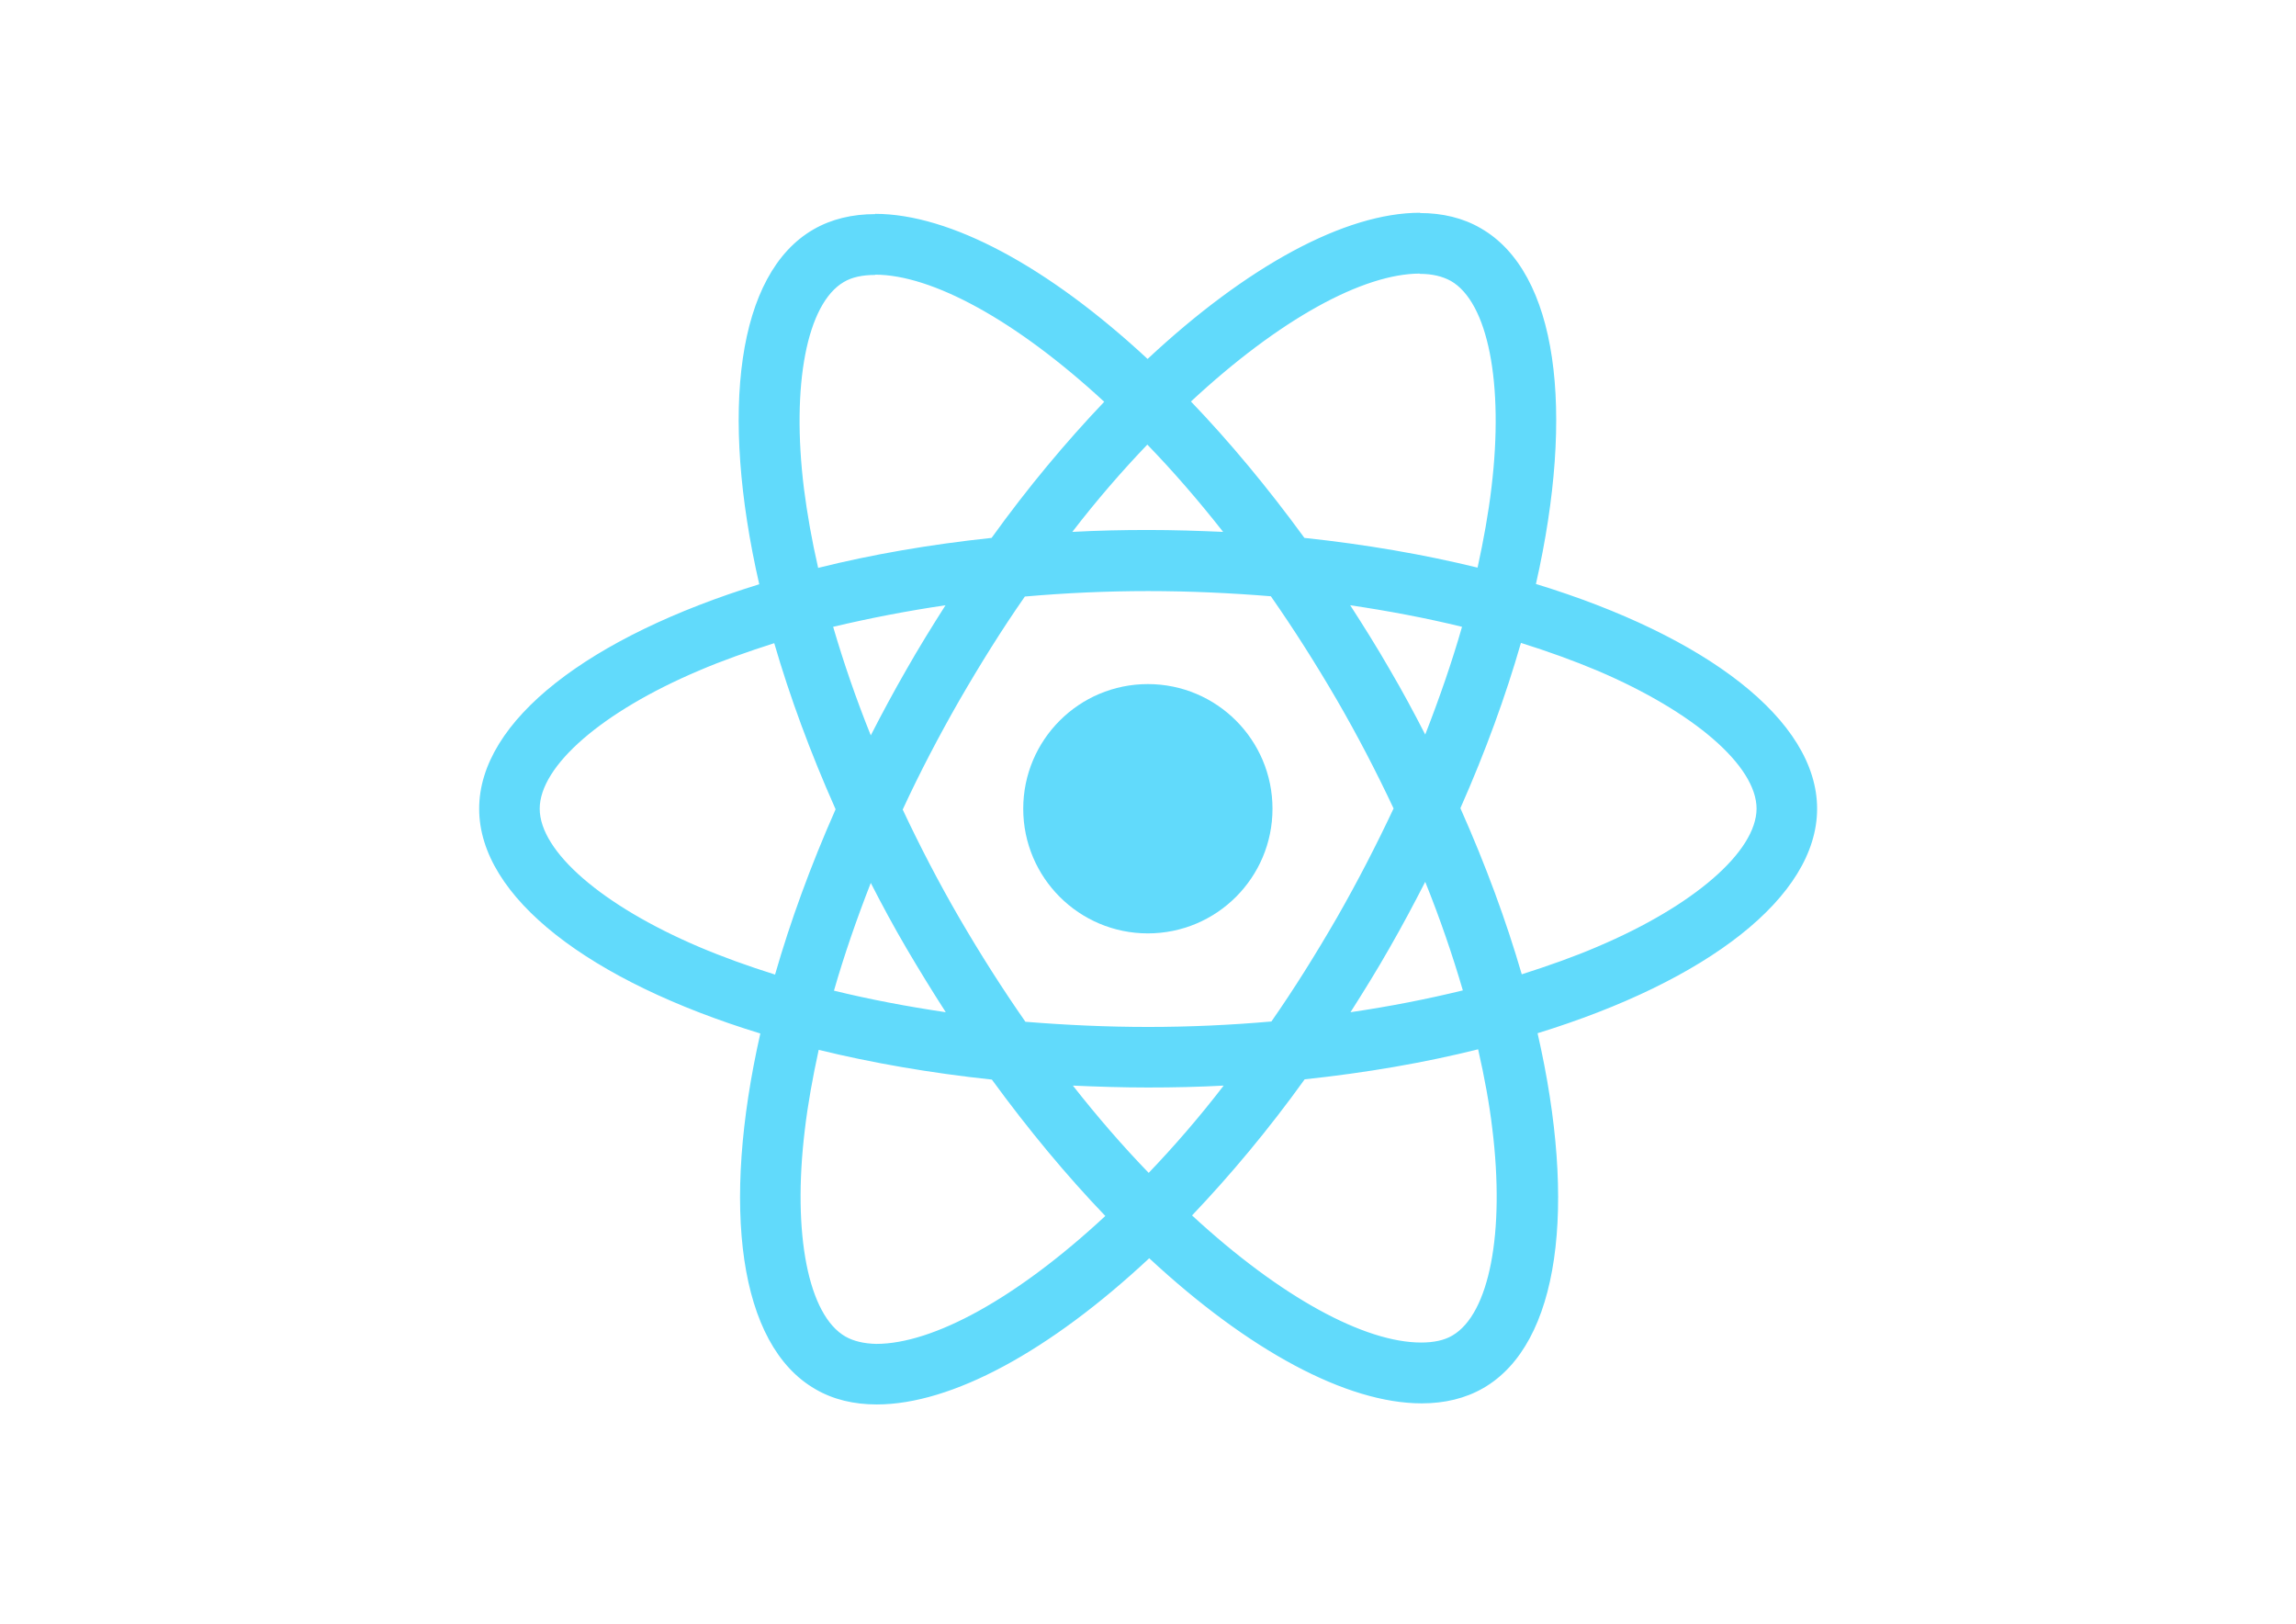
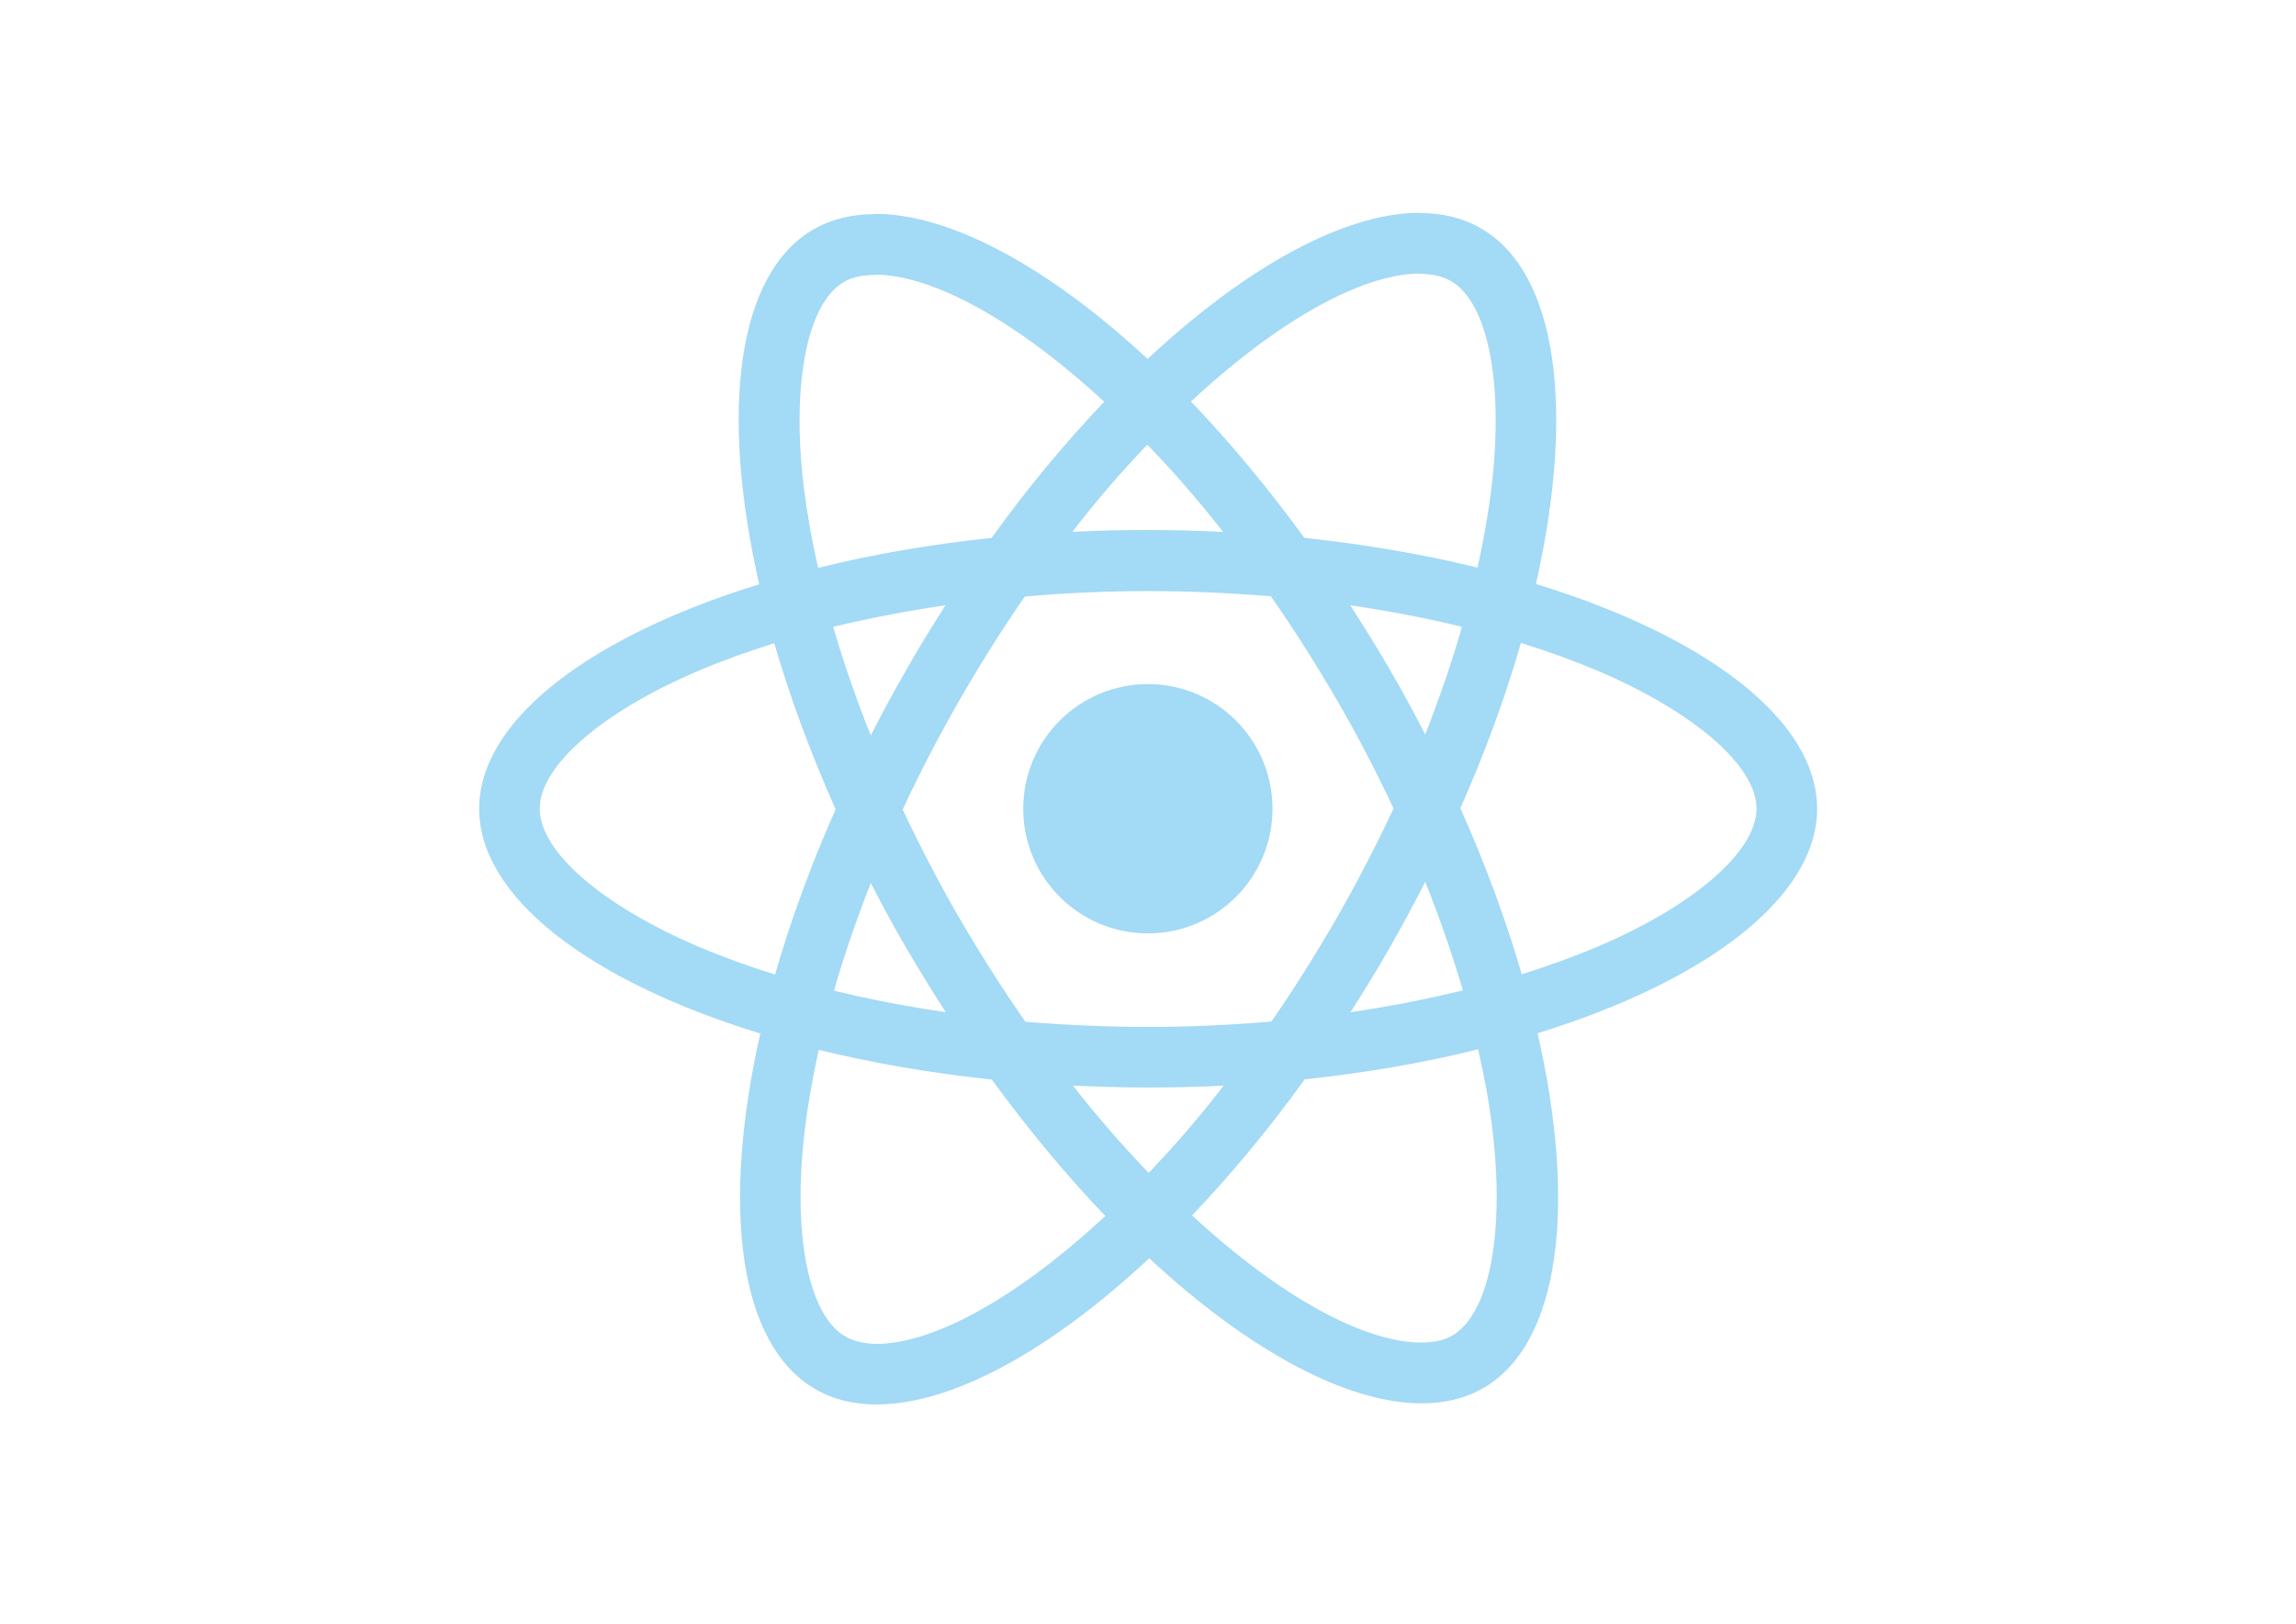
<svg xmlns="http://www.w3.org/2000/svg" viewBox="0 0 841.9 595.3">
-   <g fill="#61DAFB">
+   <g fill="hsl(200, 80%, 80%)">
    <path d="M666.3 296.5c0-32.5-40.7-63.3-103.1-82.4 14.4-63.6 8-114.2-20.2-130.4-6.5-3.8-14.1-5.6-22.4-5.6v22.3c4.6 0 8.3.9 11.4 2.6 13.6 7.8 19.5 37.5 14.9 75.7-1.1 9.4-2.9 19.3-5.1 29.4-19.6-4.8-41-8.5-63.5-10.9-13.5-18.5-27.5-35.3-41.6-50 32.6-30.3 63.2-46.9 84-46.9V78c-27.5 0-63.5 19.6-99.9 53.6-36.4-33.8-72.4-53.2-99.9-53.2v22.3c20.7 0 51.4 16.5 84 46.6-14 14.7-28 31.4-41.3 49.9-22.6 2.4-44 6.1-63.6 11-2.3-10-4-19.7-5.2-29-4.7-38.2 1.1-67.9 14.6-75.8 3-1.8 6.9-2.6 11.5-2.6V78.5c-8.4 0-16 1.8-22.6 5.6-28.1 16.2-34.4 66.7-19.9 130.1-62.2 19.2-102.7 49.9-102.7 82.3 0 32.5 40.7 63.3 103.1 82.4-14.4 63.6-8 114.2 20.2 130.4 6.5 3.8 14.1 5.6 22.5 5.6 27.5 0 63.5-19.6 99.9-53.6 36.4 33.8 72.4 53.2 99.9 53.2 8.4 0 16-1.8 22.6-5.6 28.1-16.2 34.4-66.7 19.9-130.1 62-19.1 102.5-49.9 102.5-82.3zm-130.2-66.7c-3.7 12.9-8.3 26.2-13.5 39.5-4.1-8-8.4-16-13.1-24-4.6-8-9.5-15.8-14.4-23.4 14.2 2.1 27.9 4.7 41 7.9zm-45.8 106.5c-7.8 13.5-15.8 26.3-24.1 38.2-14.9 1.3-30 2-45.2 2-15.1 0-30.2-.7-45-1.9-8.3-11.9-16.4-24.6-24.2-38-7.6-13.1-14.5-26.4-20.8-39.8 6.2-13.4 13.2-26.8 20.7-39.9 7.8-13.5 15.8-26.3 24.1-38.2 14.9-1.3 30-2 45.2-2 15.1 0 30.2.7 45 1.9 8.3 11.9 16.4 24.6 24.2 38 7.6 13.1 14.5 26.4 20.8 39.8-6.3 13.4-13.2 26.8-20.7 39.9zm32.3-13c5.4 13.4 10 26.8 13.8 39.8-13.1 3.2-26.9 5.9-41.2 8 4.9-7.7 9.8-15.6 14.4-23.7 4.6-8 8.9-16.1 13-24.1zM421.2 430c-9.3-9.6-18.6-20.3-27.8-32 9 .4 18.2.7 27.5.7 9.4 0 18.7-.2 27.8-.7-9 11.7-18.3 22.4-27.5 32zm-74.4-58.9c-14.2-2.1-27.9-4.7-41-7.9 3.7-12.9 8.3-26.2 13.5-39.5 4.1 8 8.4 16 13.1 24 4.7 8 9.5 15.8 14.4 23.4zM420.7 163c9.3 9.6 18.6 20.3 27.8 32-9-.4-18.2-.7-27.5-.7-9.4 0-18.7.2-27.8.7 9-11.7 18.3-22.4 27.5-32zm-74 58.9c-4.9 7.7-9.8 15.6-14.4 23.7-4.6 8-8.9 16-13 24-5.4-13.4-10-26.8-13.8-39.8 13.1-3.1 26.9-5.8 41.2-7.9zm-90.5 125.2c-35.4-15.1-58.3-34.9-58.3-50.6 0-15.7 22.9-35.6 58.3-50.6 8.6-3.7 18-7 27.7-10.1 5.7 19.6 13.2 40 22.5 60.9-9.2 20.8-16.6 41.1-22.2 60.6-9.9-3.1-19.3-6.5-28-10.2zM310 490c-13.6-7.8-19.5-37.5-14.9-75.7 1.1-9.4 2.9-19.3 5.1-29.4 19.6 4.8 41 8.5 63.5 10.9 13.5 18.5 27.5 35.3 41.6 50-32.6 30.3-63.2 46.9-84 46.9-4.5-.1-8.3-1-11.3-2.7zm237.2-76.2c4.7 38.2-1.1 67.9-14.6 75.8-3 1.8-6.9 2.6-11.5 2.6-20.7 0-51.4-16.5-84-46.6 14-14.7 28-31.4 41.3-49.9 22.6-2.4 44-6.1 63.6-11 2.3 10.1 4.1 19.8 5.2 29.1zm38.5-66.7c-8.6 3.7-18 7-27.7 10.1-5.7-19.6-13.2-40-22.5-60.9 9.2-20.8 16.6-41.1 22.2-60.6 9.9 3.1 19.3 6.5 28.1 10.2 35.4 15.1 58.3 34.9 58.3 50.6-.1 15.7-23 35.6-58.4 50.6zM320.8 78.4z" />
    <circle cx="420.9" cy="296.5" r="45.7" />
    <path d="M520.5 78.1z" />
  </g>
</svg>
